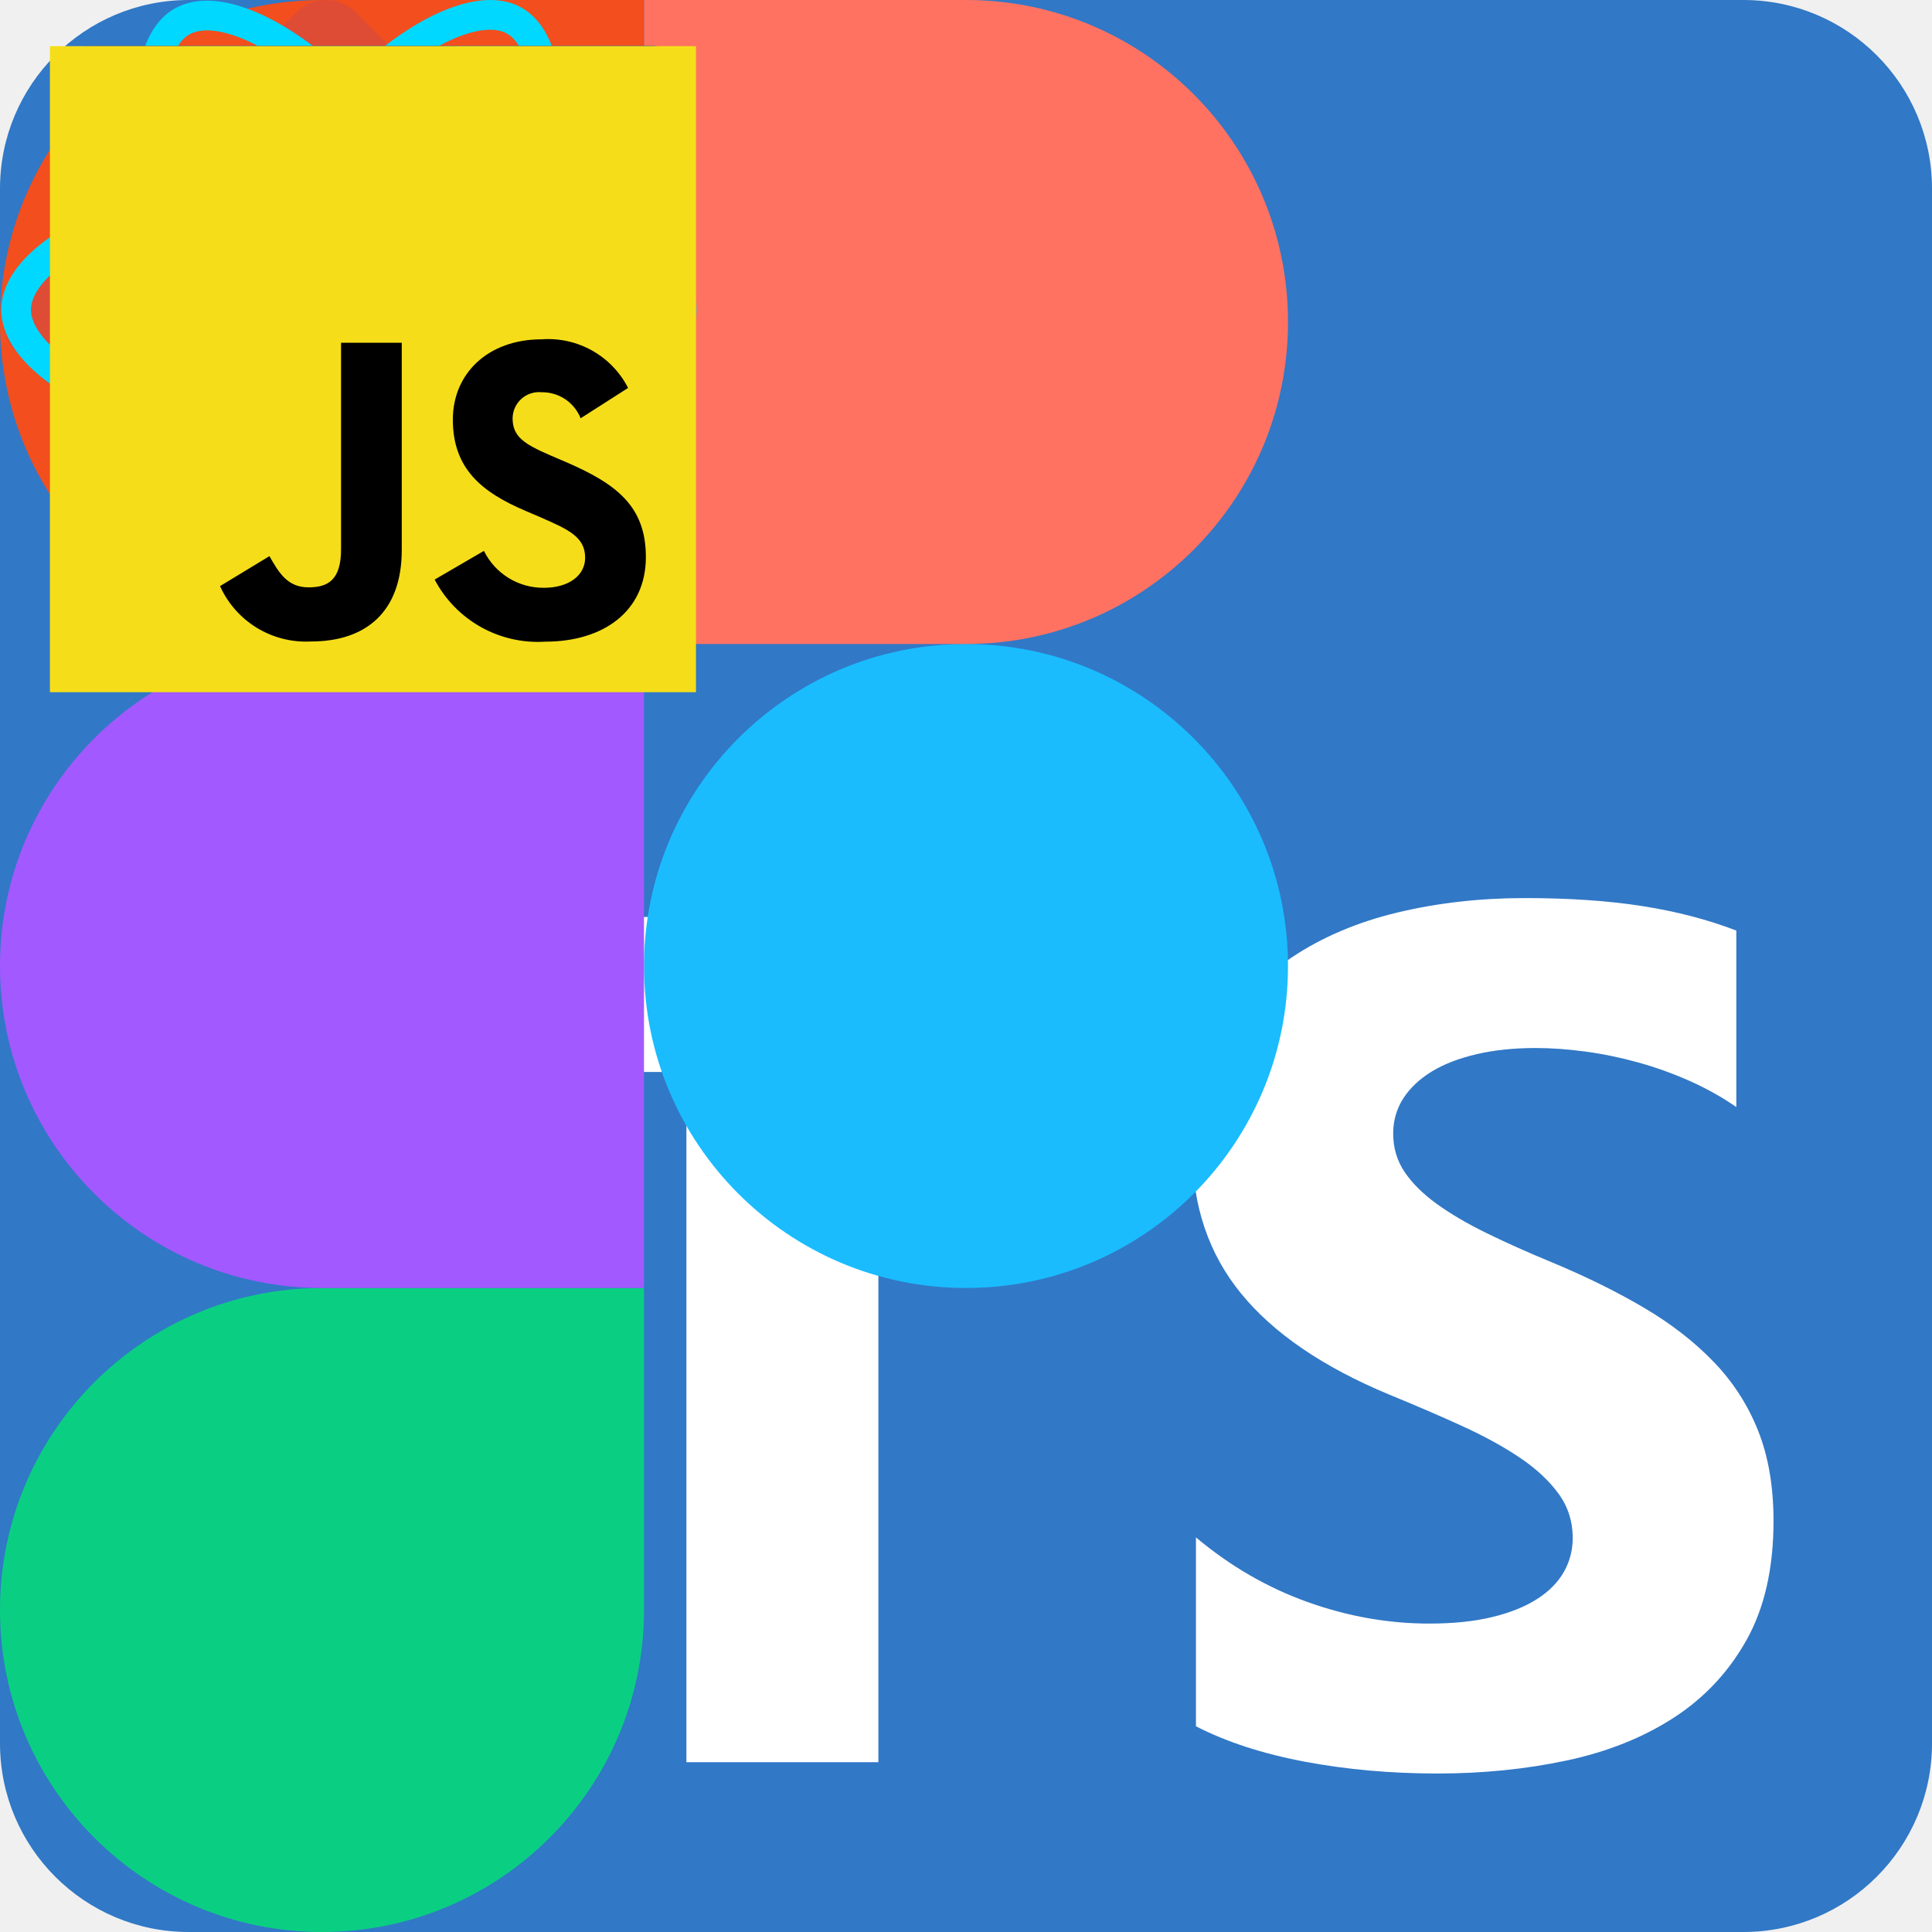
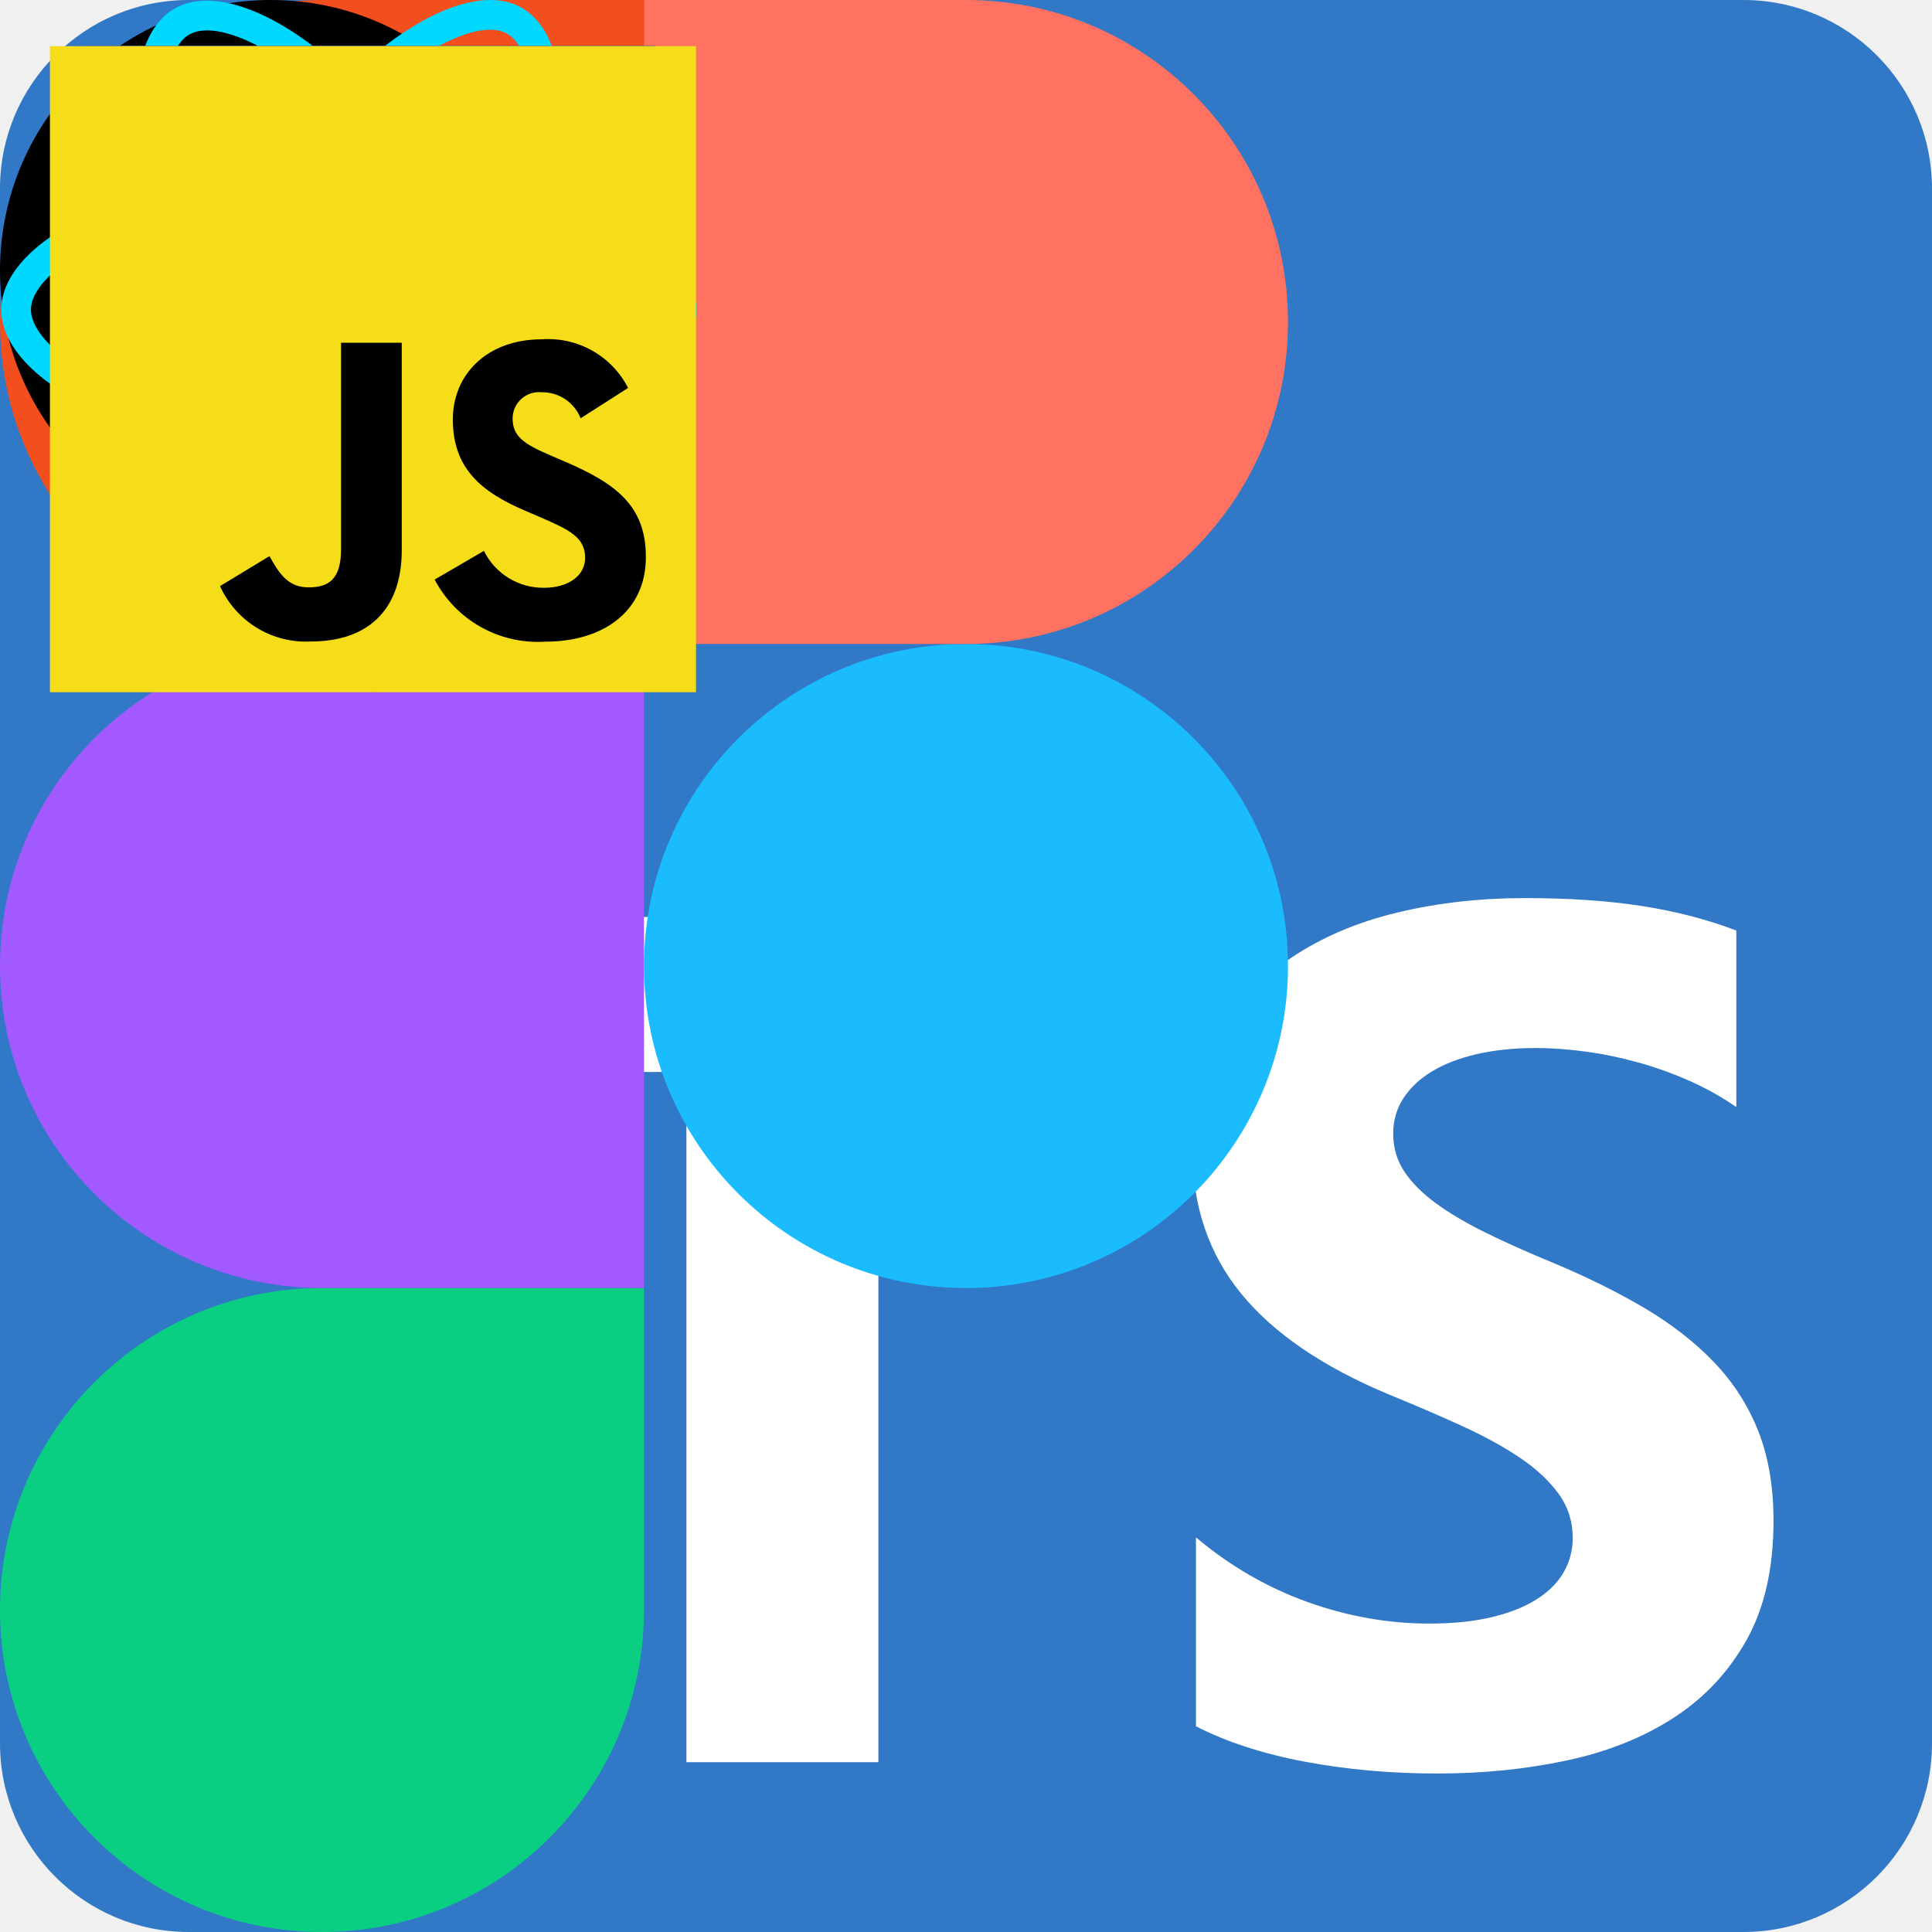
<svg xmlns="http://www.w3.org/2000/svg" width="314" height="314" viewBox="0 0 314 314" fill="none">
  <g id="ts">
    <path d="M283.336 0H30.664C13.729 0 0 13.729 0 30.664V283.336C0 300.271 13.729 314 30.664 314H283.336C300.271 314 314 300.271 314 283.336V30.664C314 13.729 300.271 0 283.336 0Z" fill="#3178C6" />
    <path fill-rule="evenodd" clip-rule="evenodd" d="M194.373 249.866V280.567C199.364 283.126 205.266 285.044 212.081 286.323C218.896 287.603 226.078 288.242 233.629 288.242C240.988 288.242 247.978 287.539 254.601 286.131C261.223 284.724 267.031 282.406 272.022 279.175C277.012 275.946 280.964 271.724 283.875 266.511C286.786 261.298 288.242 254.855 288.242 247.179C288.242 241.614 287.411 236.738 285.747 232.548C284.083 228.359 281.684 224.633 278.548 221.371C275.413 218.109 271.654 215.183 267.27 212.592C262.887 210.002 257.944 207.555 252.441 205.253C248.41 203.59 244.795 201.975 241.595 200.408C238.396 198.84 235.677 197.242 233.437 195.611C231.197 193.98 229.47 192.253 228.254 190.43C227.039 188.607 226.43 186.544 226.43 184.241C226.43 182.131 226.974 180.228 228.062 178.533C229.15 176.838 230.686 175.383 232.669 174.168C234.653 172.953 237.084 172.009 239.963 171.337C242.843 170.666 246.042 170.33 249.562 170.33C252.121 170.33 254.825 170.522 257.672 170.906C260.519 171.289 263.383 171.881 266.263 172.68C269.142 173.48 271.941 174.488 274.661 175.703C277.38 176.918 279.892 178.325 282.195 179.924V151.238C277.524 149.447 272.421 148.12 266.887 147.256C261.352 146.393 255.001 145.961 247.834 145.961C240.539 145.961 233.629 146.745 227.102 148.312C220.576 149.879 214.833 152.325 209.873 155.651C204.914 158.977 200.996 163.214 198.116 168.363C195.237 173.512 193.797 179.668 193.797 186.832C193.797 195.978 196.436 203.782 201.716 210.242C206.994 216.702 215.008 222.17 225.759 226.648C229.982 228.375 233.917 230.069 237.564 231.733C241.211 233.396 244.363 235.123 247.018 236.914C249.674 238.704 251.769 240.655 253.305 242.766C254.841 244.876 255.609 247.275 255.609 249.962C255.609 251.945 255.129 253.783 254.169 255.478C253.209 257.173 251.753 258.644 249.802 259.891C247.85 261.139 245.419 262.114 242.507 262.817C239.595 263.521 236.189 263.873 232.285 263.873C225.63 263.873 219.04 262.706 212.513 260.371C205.986 258.037 199.939 254.535 194.373 249.866ZM142.76 174.222H182.145V149.027H72.367V174.222H111.56V286.402H142.76V174.222Z" fill="white" />
  </g>
  <g id="figma">
    <path fill-rule="evenodd" clip-rule="evenodd" d="M104.667 157C104.667 128.098 128.098 104.667 157 104.667C185.902 104.667 209.333 128.098 209.333 157C209.333 185.902 185.902 209.333 157 209.333C128.098 209.333 104.667 185.902 104.667 157Z" fill="#1ABCFE" />
    <path fill-rule="evenodd" clip-rule="evenodd" d="M0 261.667C0 232.764 23.43 209.333 52.333 209.333H104.667V261.667C104.667 290.569 81.236 314 52.333 314C23.43 314 0 290.569 0 261.667Z" fill="#0ACF83" />
    <path fill-rule="evenodd" clip-rule="evenodd" d="M104.667 0V104.667H157C185.902 104.667 209.333 81.236 209.333 52.333C209.333 23.43 185.902 0 157 0H104.667Z" fill="#FF7262" />
    <path fill-rule="evenodd" clip-rule="evenodd" d="M0 52.333C0 81.236 23.43 104.667 52.333 104.667H104.667V0H52.333C23.43 0 0 23.43 0 52.333Z" fill="#F24E1E" />
    <path fill-rule="evenodd" clip-rule="evenodd" d="M0 157C0 185.902 23.43 209.333 52.333 209.333H104.667V104.667H52.333C23.43 104.667 0 128.098 0 157Z" fill="#A259FF" />
  </g>
  <g id="git">
-     <g clip-path="url(#clip0_13_2984)">
-       <path d="M103.62 47.822L57.776 1.98C55.137 -0.66 50.855 -0.66 48.213 1.98L38.694 11.5L50.77 23.576C53.576 22.628 56.794 23.264 59.031 25.501C61.279 27.753 61.911 30.998 60.939 33.813L72.578 45.452C75.393 44.482 78.642 45.109 80.891 47.362C84.034 50.504 84.034 55.596 80.891 58.74C77.747 61.884 72.655 61.884 69.51 58.74C67.145 56.373 66.561 52.901 67.758 49.989L56.905 39.135L56.903 67.697C57.69 68.086 58.409 68.6 59.031 69.219C62.174 72.361 62.174 77.453 59.031 80.6C55.887 83.742 50.793 83.742 47.654 80.6C44.511 77.453 44.511 72.361 47.654 69.219C48.407 68.466 49.302 67.869 50.287 67.463V38.635C49.3 38.232 48.405 37.635 47.654 36.879C45.272 34.501 44.7 31.007 45.92 28.083L34.015 16.177L2.581 47.61C-0.06 50.252 -0.06 54.535 2.581 57.175L48.426 103.018C51.065 105.658 55.346 105.658 57.989 103.018L103.619 57.388C106.26 54.747 106.26 50.462 103.619 47.822" fill="#DE4C36" />
-     </g>
-     <defs>
-       <clipPath id="clip0_13_2984">
-         <rect width="105" height="105" fill="white" transform="translate(0.600006)" />
-       </clipPath>
-     </defs>
+     <path fill-rule="evenodd" clip-rule="evenodd" d="M44 0C19.69 0 0 19.69 0 44C0 63.47 12.595 79.915 30.085 85.745C32.285 86.13 33.11 84.81 33.11 83.655C33.11 82.61 33.055 79.145 33.055 75.46C22 77.495 19.14 72.765 18.26 70.29C17.765 69.025 15.62 65.12 13.75 64.075C12.21 63.25 10.01 61.215 13.695 61.16C17.16 61.105 19.635 64.35 20.46 65.67C24.42 72.325 30.745 70.455 33.275 69.3C33.66 66.44 34.815 64.515 36.08 63.415C26.29 62.315 16.06 58.52 16.06 41.69C16.06 36.905 17.765 32.945 20.57 29.865C20.13 28.765 18.59 24.255 21.01 18.205C21.01 18.205 24.695 17.05 33.11 22.715C36.63 21.725 40.37 21.23 44.11 21.23C47.85 21.23 51.59 21.725 55.11 22.715C63.525 16.995 67.21 18.205 67.21 18.205C69.63 24.255 68.09 28.765 67.65 29.865C70.455 32.945 72.16 36.85 72.16 41.69C72.16 58.575 61.875 62.315 52.085 63.415C53.68 64.79 55.055 67.43 55.055 71.555C55.055 77.44 55 82.17 55 83.655C55 84.81 55.825 86.185 58.025 85.745C66.76 82.796 74.35 77.182 79.727 69.694C85.104 62.205 87.997 53.219 88 44C88 19.69 68.31 0 44 0Z" fill="black" />
  </g>
  <g id="react">
    <path d="M93.106 32.703C91.903 32.289 90.69 31.905 89.469 31.552C89.674 30.711 89.863 29.879 90.031 29.062C92.784 15.648 90.984 4.842 84.836 1.284C78.942 -2.127 69.302 1.429 59.566 9.933C58.606 10.773 57.668 11.637 56.752 12.524C56.139 11.934 55.515 11.356 54.88 10.789C44.677 1.696 34.449 -2.136 28.308 1.432C22.419 4.854 20.675 15.013 23.154 27.725C23.4 28.984 23.679 30.237 23.989 31.482C22.541 31.895 21.144 32.334 19.807 32.802C7.844 36.988 0.205 43.548 0.205 50.353C0.205 57.381 8.406 64.43 20.866 68.704C21.876 69.049 22.895 69.369 23.921 69.663C23.588 71.004 23.292 72.354 23.034 73.711C20.671 86.204 22.516 96.122 28.389 99.522C34.456 103.033 44.637 99.425 54.551 90.727C55.355 90.02 56.141 89.293 56.908 88.546C57.9 89.507 58.919 90.439 59.963 91.343C69.566 99.636 79.05 102.985 84.918 99.576C90.978 96.055 92.948 85.4 90.391 72.436C90.189 71.42 89.963 70.409 89.713 69.405C90.428 69.192 91.13 68.973 91.814 68.746C104.767 64.438 113.195 57.475 113.195 50.353C113.195 43.523 105.309 36.919 93.106 32.703ZM90.296 64.147C89.678 64.353 89.044 64.55 88.398 64.743C86.968 60.2 85.039 55.368 82.677 50.376C84.93 45.504 86.786 40.734 88.176 36.22C89.332 36.556 90.453 36.91 91.535 37.283C101.991 40.896 108.369 46.237 108.369 50.353C108.369 54.737 101.481 60.428 90.296 64.147ZM85.656 73.376C86.787 79.109 86.948 84.292 86.199 88.344C85.526 91.984 84.173 94.412 82.499 95.384C78.939 97.453 71.323 94.764 63.111 87.671C62.14 86.831 61.193 85.963 60.27 85.07C63.454 81.576 66.636 77.513 69.741 73.001C75.204 72.514 80.364 71.719 85.044 70.633C85.269 71.543 85.473 72.457 85.656 73.376ZM38.726 95.026C35.247 96.259 32.476 96.295 30.801 95.325C27.237 93.262 25.755 85.298 27.776 74.615C28.017 73.353 28.291 72.097 28.601 70.85C33.229 71.878 38.352 72.617 43.828 73.062C46.954 77.478 50.228 81.536 53.527 85.089C52.826 85.77 52.108 86.434 51.374 87.079C46.99 90.925 42.597 93.654 38.726 95.026ZM22.428 64.12C16.918 62.23 12.368 59.774 9.249 57.093C6.447 54.685 5.032 52.293 5.032 50.353C5.032 46.223 11.166 40.956 21.396 37.377C22.638 36.943 23.937 36.533 25.286 36.148C26.7 40.764 28.554 45.59 30.793 50.471C28.525 55.423 26.644 60.327 25.216 64.997C24.28 64.728 23.35 64.436 22.428 64.12ZM27.891 26.795C25.768 15.903 27.178 7.687 30.727 5.625C34.507 3.429 42.865 6.56 51.675 14.412C52.25 14.925 52.815 15.448 53.371 15.982C50.088 19.52 46.844 23.548 43.745 27.937C38.431 28.431 33.344 29.225 28.668 30.289C28.38 29.131 28.121 27.966 27.891 26.795V26.795ZM76.63 38.874C75.525 36.959 74.38 35.068 73.194 33.202C76.799 33.66 80.253 34.267 83.497 35.01C82.523 38.142 81.309 41.417 79.881 44.775C78.837 42.787 77.753 40.819 76.63 38.874ZM56.754 19.444C58.981 21.865 61.21 24.568 63.404 27.5C58.955 27.289 54.498 27.289 50.049 27.498C52.244 24.592 54.493 21.893 56.754 19.444ZM36.751 38.907C35.642 40.837 34.579 42.792 33.561 44.771C32.156 41.425 30.953 38.136 29.971 34.958C33.195 34.235 36.633 33.643 40.215 33.194C39.016 35.07 37.861 36.975 36.751 38.907V38.907ZM40.318 67.857C36.617 67.442 33.127 66.881 29.904 66.177C30.902 62.943 32.131 59.583 33.567 56.165C34.589 58.146 35.657 60.103 36.77 62.033C37.915 64.018 39.1 65.961 40.318 67.857ZM56.888 81.603C54.6 79.126 52.318 76.385 50.089 73.437C52.253 73.522 54.458 73.566 56.7 73.566C59.003 73.566 61.28 73.514 63.52 73.414C61.32 76.415 59.099 79.159 56.888 81.603ZM79.926 55.991C81.437 59.446 82.71 62.788 83.72 65.967C80.444 66.717 76.907 67.321 73.18 67.77C74.375 65.87 75.531 63.946 76.649 62C77.786 60.021 78.878 58.018 79.926 55.991ZM72.468 59.579C70.756 62.563 68.949 65.491 67.047 68.357C63.604 68.602 60.152 68.723 56.7 68.722C53.184 68.722 49.764 68.612 46.47 68.397C44.519 65.538 42.677 62.605 40.947 59.606H40.948C39.226 56.623 37.618 53.575 36.127 50.468C37.614 47.362 39.217 44.312 40.933 41.327L40.933 41.327C42.648 38.341 44.475 35.421 46.411 32.573C49.771 32.318 53.217 32.185 56.7 32.185H56.7C60.198 32.185 63.648 32.319 67.008 32.577C68.924 35.419 70.74 38.33 72.452 41.301C74.174 44.28 75.798 47.315 77.323 50.4C75.814 53.517 74.194 56.578 72.468 59.579ZM82.425 5.481C86.209 7.671 87.68 16.502 85.303 28.084C85.151 28.823 84.981 29.576 84.795 30.339C80.107 29.253 75.017 28.445 69.687 27.943C66.583 23.506 63.366 19.472 60.136 15.979C60.983 15.16 61.849 14.363 62.735 13.587C71.077 6.301 78.873 3.425 82.425 5.481ZM56.7 40.226C62.272 40.226 66.79 44.76 66.79 50.353C66.79 55.946 62.272 60.48 56.7 60.48C51.128 60.48 46.61 55.946 46.61 50.353C46.61 44.76 51.128 40.226 56.7 40.226Z" fill="#00D8FF" />
  </g>
  <g id="css">
    <path d="M22.365 101.154L13.943 7.438H106.523L98.089 101.139L60.176 111.562L22.365 101.154Z" fill="#1572B6" />
    <path d="M60.233 103.597L90.87 95.174L98.078 15.102H60.233V103.597Z" fill="#33A9DC" />
    <path d="M60.233 49.054H75.57L76.628 37.284H60.233V25.79H89.295L89.018 28.872L86.171 60.549H60.233V49.054Z" fill="white" />
    <path d="M60.304 78.904L60.252 78.919L47.344 75.461L46.519 66.294H34.883L36.507 84.341L60.248 90.879L60.304 90.864V78.904Z" fill="#EBEBEB" />
    <path d="M74.584 60.062L73.189 75.453L60.263 78.912V90.871L84.023 84.341L84.199 82.4L86.213 60.062H74.584Z" fill="white" />
    <path d="M60.274 25.79V37.284H32.276L32.044 34.7L31.515 28.872L31.238 25.79H60.274ZM60.233 49.054V60.549H47.486L47.254 57.964L46.729 52.137L46.452 49.054H60.233Z" fill="#EBEBEB" />
  </g>
  <g id="HTML">
    <path d="M22.982 102.004L14.555 7.5H107.143L98.705 101.989L60.793 112.5L22.982 102.004Z" fill="#E44F26" />
    <path d="M60.849 104.468L91.487 95.974L98.694 15.229H60.849V104.468Z" fill="#F1662A" />
    <path d="M60.849 50.276H45.512L44.454 38.407H60.849V26.816H31.787L32.064 29.929L34.91 61.867H60.849V50.276ZM60.849 80.377L60.797 80.392L47.889 76.909L47.064 67.665H35.428L37.052 85.86L60.797 92.453L60.849 92.438V80.377Z" fill="#EBEBEB" />
    <path d="M60.808 50.276V61.867H75.08L73.738 76.901L60.808 80.389V92.449L84.572 85.86L84.744 83.903L87.467 53.389L87.752 50.276H60.808ZM60.808 26.816V38.407H88.805L89.038 35.805L89.567 29.929L89.844 26.816H60.808Z" fill="white" />
  </g>
  <g id="js">
    <path d="M8.116 7.5H113.116V112.5H8.116V7.5Z" fill="#F5DE19" />
    <path d="M78.65 89.531C79.545 91.349 80.935 92.876 82.66 93.938C84.385 94.999 86.375 95.552 88.4 95.531C92.488 95.531 95.101 93.487 95.101 90.656C95.101 87.281 92.416 86.074 87.916 84.105L85.449 83.047C78.324 80.014 73.599 76.215 73.599 68.183C73.599 60.784 79.224 55.148 88.048 55.148C90.904 54.941 93.758 55.581 96.253 56.986C98.749 58.391 100.775 60.499 102.08 63.049L94.366 67.98C93.864 66.716 92.989 65.635 91.858 64.879C90.727 64.124 89.393 63.73 88.033 63.75C87.439 63.691 86.84 63.755 86.273 63.94C85.706 64.125 85.184 64.427 84.74 64.824C84.296 65.222 83.939 65.709 83.693 66.252C83.447 66.795 83.317 67.384 83.311 67.98C83.311 70.939 85.145 72.139 89.379 73.98L91.846 75.037C100.231 78.634 104.971 82.297 104.971 90.536C104.971 99.42 97.993 104.287 88.621 104.287C84.97 104.52 81.329 103.691 78.139 101.901C74.948 100.11 72.344 97.434 70.64 94.196L78.65 89.531ZM43.794 90.386C45.343 93.135 46.753 95.46 50.143 95.46C53.383 95.46 55.43 94.192 55.43 89.261V55.71H65.296V89.392C65.296 99.608 59.296 104.257 50.563 104.257C47.475 104.426 44.41 103.657 41.768 102.051C39.126 100.444 37.032 98.076 35.761 95.257L43.794 90.386Z" fill="black" />
  </g>
</svg>
